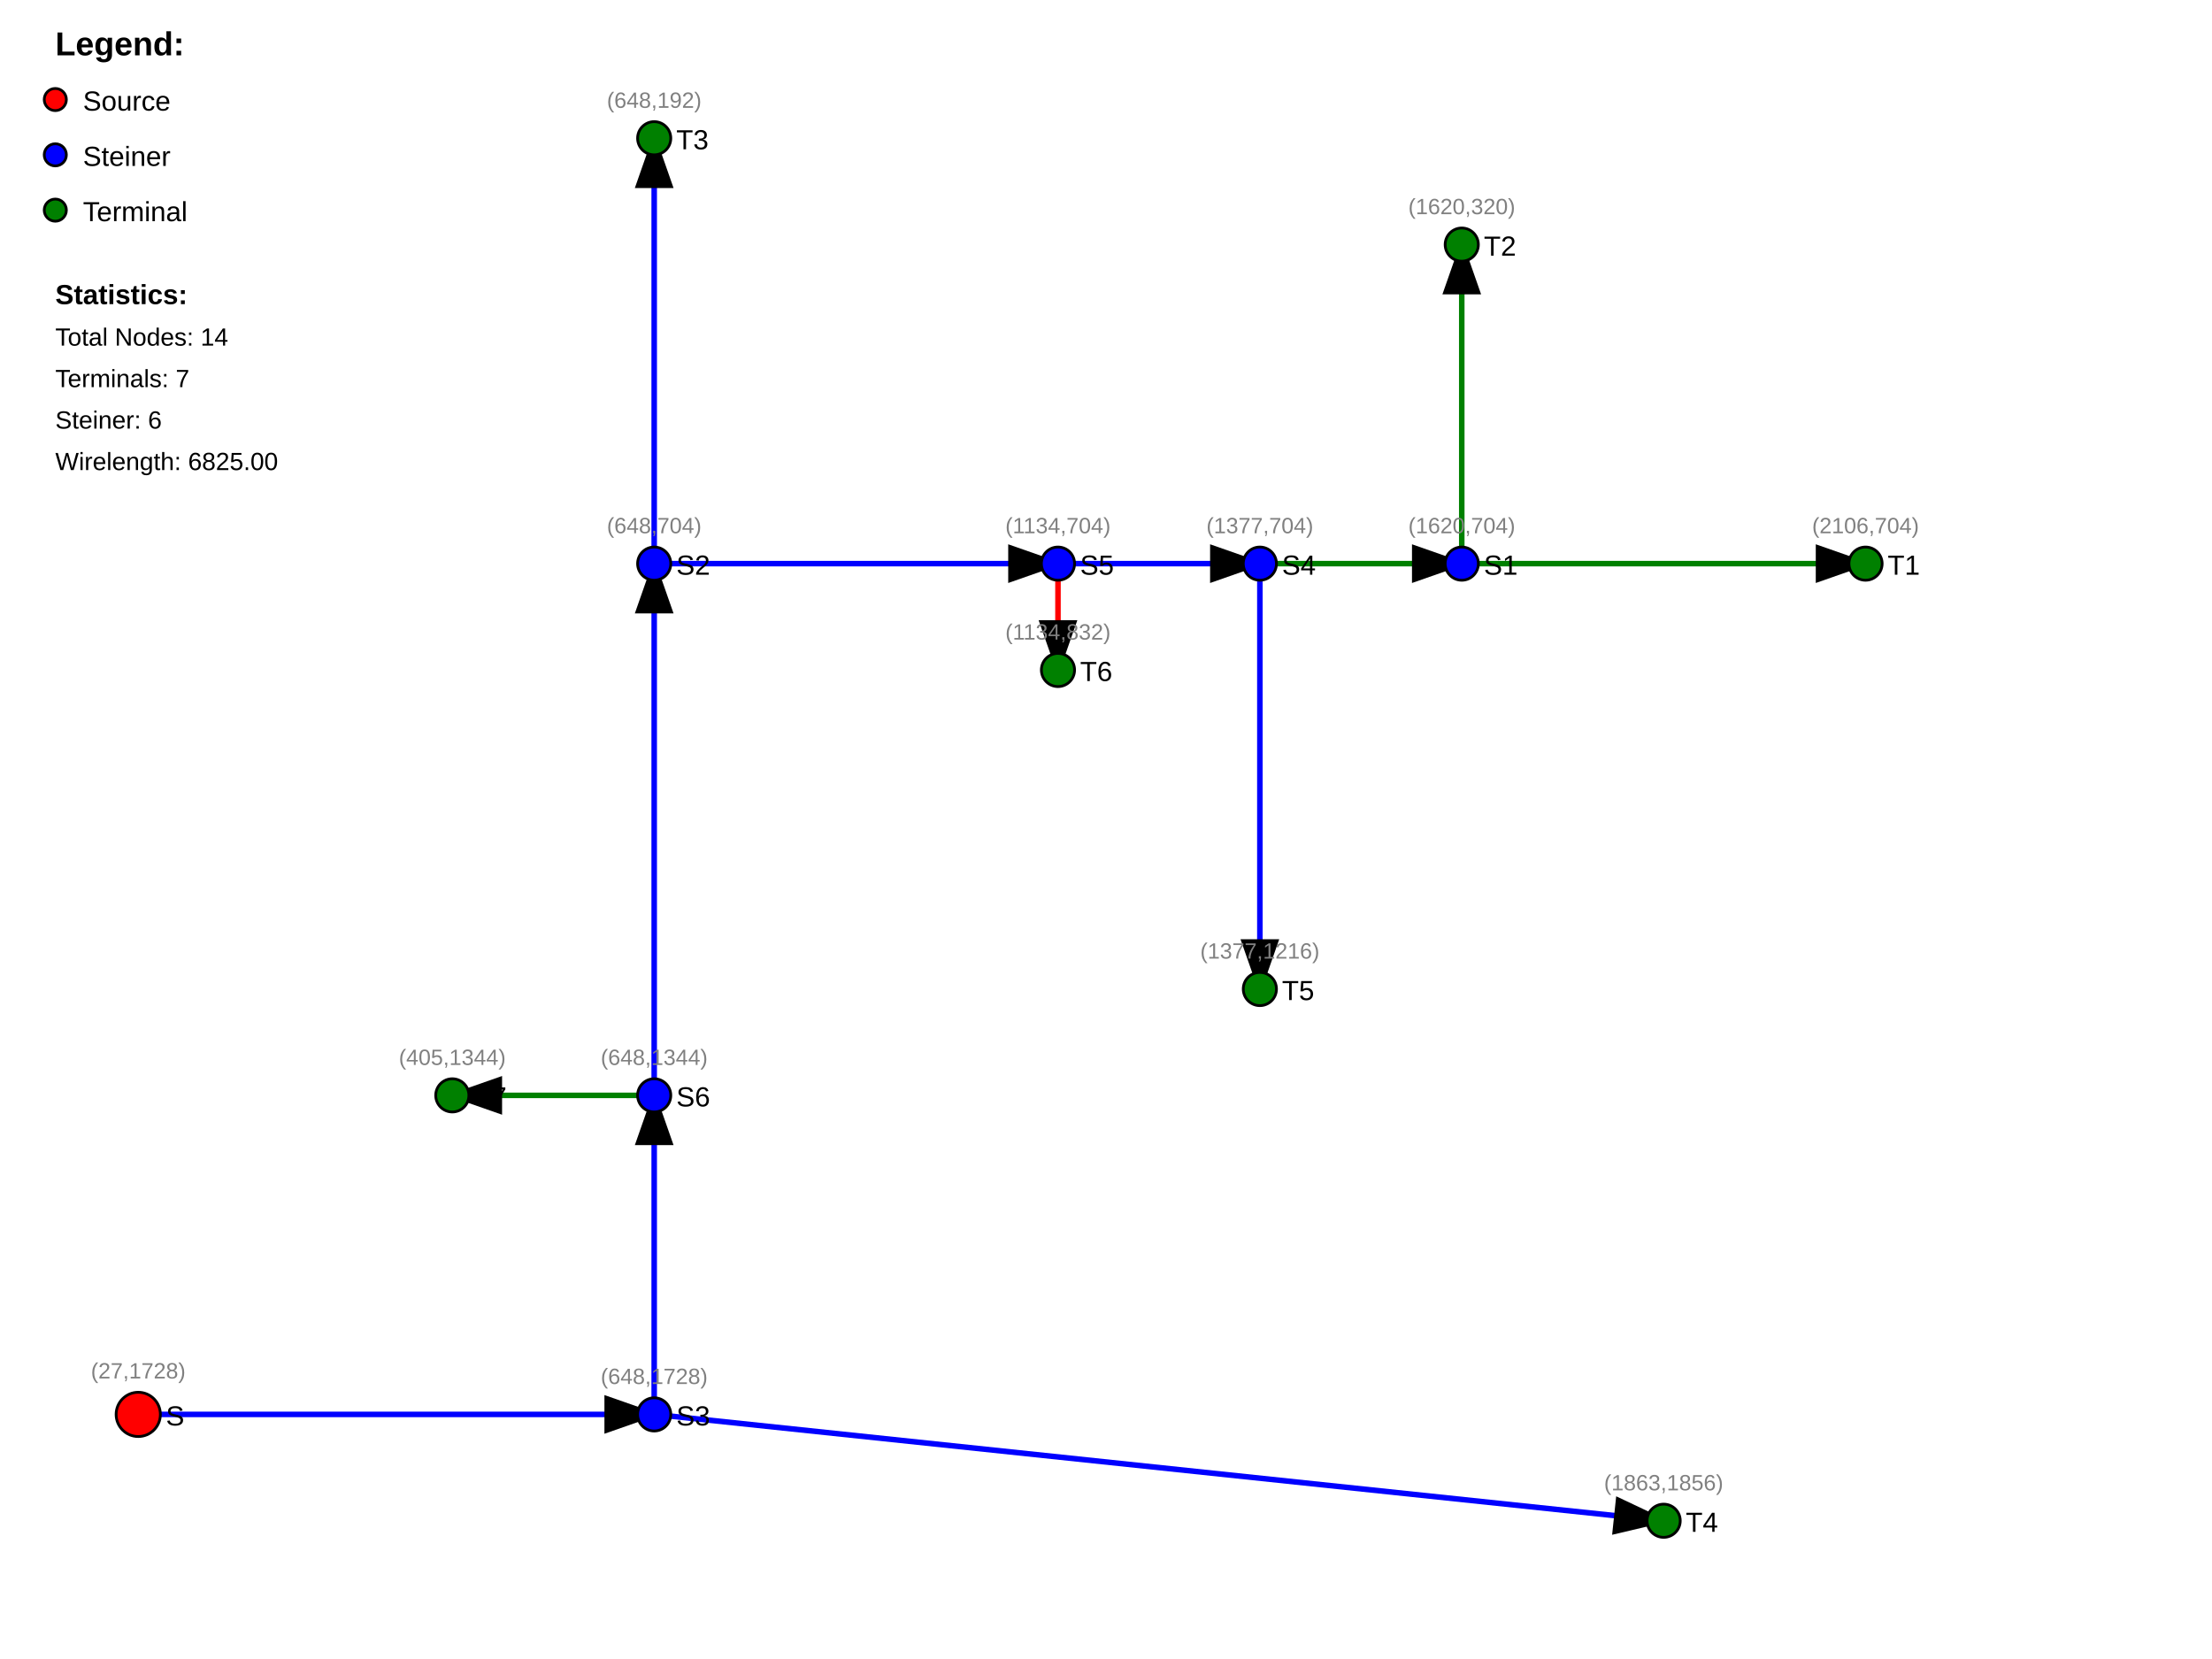
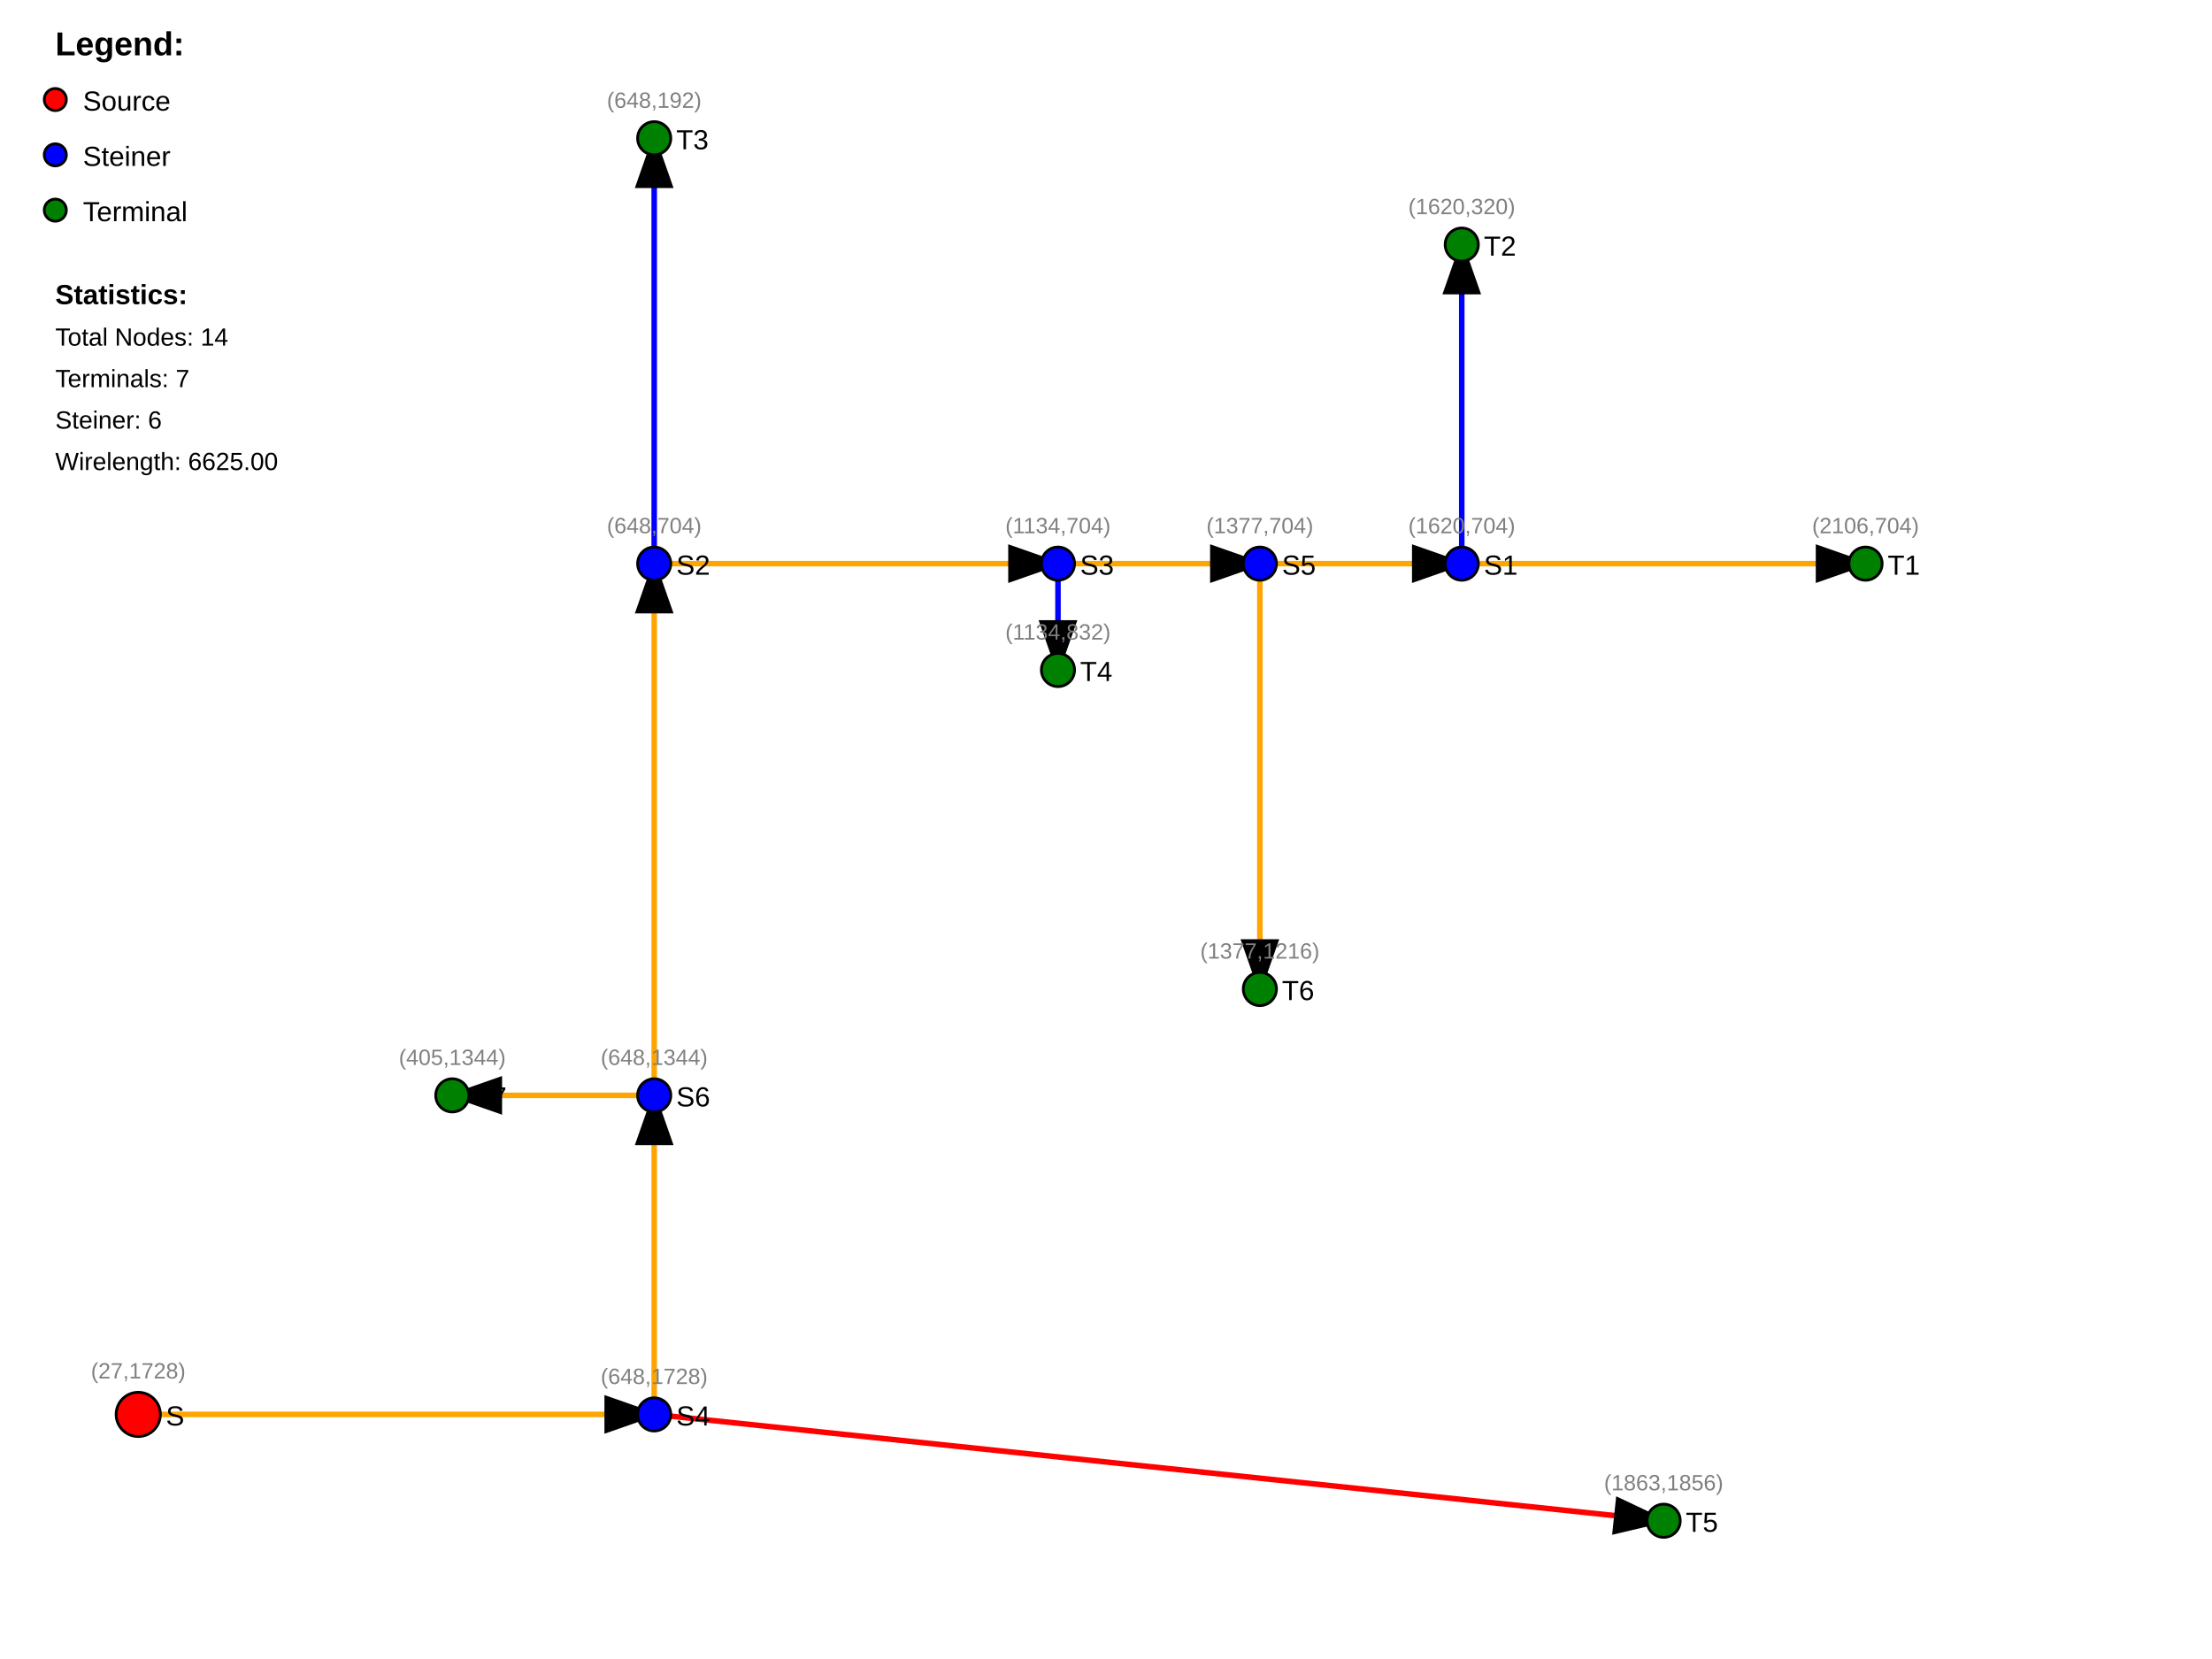
<svg xmlns="http://www.w3.org/2000/svg" width="800" height="600">
  <rect width="100%" height="100%" fill="white" />
  <defs>
    <marker id="arrowhead" markerWidth="10" markerHeight="7" refX="9" refY="3.5" orient="auto">
      <polygon points="0 0, 10 3.5, 0 7" fill="black" />
    </marker>
  </defs>
-   <line x1="50.0" y1="511.538" x2="236.599" y2="511.538" stroke="blue" stroke-width="2" marker-end="url(#arrowhead)" />
-   <line x1="236.599" y1="511.538" x2="601.683" y2="550.0" stroke="blue" stroke-width="2" marker-end="url(#arrowhead)" />
-   <line x1="236.599" y1="511.538" x2="236.599" y2="396.154" stroke="blue" stroke-width="2" marker-end="url(#arrowhead)" />
-   <line x1="236.599" y1="396.154" x2="236.599" y2="203.846" stroke="blue" stroke-width="2" marker-end="url(#arrowhead)" />
-   <line x1="236.599" y1="396.154" x2="163.582" y2="396.154" stroke="green" stroke-width="2" marker-end="url(#arrowhead)" />
+   <line x1="50.0" y1="511.538" x2="236.599" y2="511.538" stroke="orange" stroke-width="2" marker-end="url(#arrowhead)" />
+   <line x1="236.599" y1="511.538" x2="601.683" y2="550.0" stroke="red" stroke-width="2" marker-end="url(#arrowhead)" />
+   <line x1="236.599" y1="511.538" x2="236.599" y2="396.154" stroke="orange" stroke-width="2" marker-end="url(#arrowhead)" />
+   <line x1="236.599" y1="396.154" x2="236.599" y2="203.846" stroke="orange" stroke-width="2" marker-end="url(#arrowhead)" />
+   <line x1="236.599" y1="396.154" x2="163.582" y2="396.154" stroke="orange" stroke-width="2" marker-end="url(#arrowhead)" />
  <line x1="236.599" y1="203.846" x2="236.599" y2="50.0" stroke="blue" stroke-width="2" marker-end="url(#arrowhead)" />
-   <line x1="236.599" y1="203.846" x2="382.632" y2="203.846" stroke="blue" stroke-width="2" marker-end="url(#arrowhead)" />
-   <line x1="382.632" y1="203.846" x2="455.649" y2="203.846" stroke="blue" stroke-width="2" marker-end="url(#arrowhead)" />
-   <line x1="382.632" y1="203.846" x2="382.632" y2="242.308" stroke="red" stroke-width="2" marker-end="url(#arrowhead)" />
-   <line x1="455.649" y1="203.846" x2="528.666" y2="203.846" stroke="green" stroke-width="2" marker-end="url(#arrowhead)" />
-   <line x1="455.649" y1="203.846" x2="455.649" y2="357.692" stroke="blue" stroke-width="2" marker-end="url(#arrowhead)" />
-   <line x1="528.666" y1="203.846" x2="674.7" y2="203.846" stroke="green" stroke-width="2" marker-end="url(#arrowhead)" />
-   <line x1="528.666" y1="203.846" x2="528.666" y2="88.462" stroke="green" stroke-width="2" marker-end="url(#arrowhead)" />
+   <line x1="236.599" y1="203.846" x2="382.632" y2="203.846" stroke="orange" stroke-width="2" marker-end="url(#arrowhead)" />
+   <line x1="382.632" y1="203.846" x2="382.632" y2="242.308" stroke="blue" stroke-width="2" marker-end="url(#arrowhead)" />
+   <line x1="382.632" y1="203.846" x2="455.649" y2="203.846" stroke="orange" stroke-width="2" marker-end="url(#arrowhead)" />
+   <line x1="455.649" y1="203.846" x2="528.666" y2="203.846" stroke="orange" stroke-width="2" marker-end="url(#arrowhead)" />
+   <line x1="455.649" y1="203.846" x2="455.649" y2="357.692" stroke="orange" stroke-width="2" marker-end="url(#arrowhead)" />
+   <line x1="528.666" y1="203.846" x2="674.7" y2="203.846" stroke="orange" stroke-width="2" marker-end="url(#arrowhead)" />
+   <line x1="528.666" y1="203.846" x2="528.666" y2="88.462" stroke="blue" stroke-width="2" marker-end="url(#arrowhead)" />
  <circle cx="50.0" cy="511.538" r="8" fill="red" stroke="black" stroke-width="1" />
  <text x="60.0" y="515.538" font-family="Arial" font-size="10" fill="black">S</text>
  <text x="50.0" y="498.538" font-family="Arial" font-size="8" fill="gray" text-anchor="middle">(27,1728)</text>
  <circle cx="674.7" cy="203.846" r="6" fill="green" stroke="black" stroke-width="1" />
  <text x="682.7" y="207.846" font-family="Arial" font-size="10" fill="black">T1</text>
  <text x="674.7" y="192.846" font-family="Arial" font-size="8" fill="gray" text-anchor="middle">(2106,704)</text>
  <circle cx="528.666" cy="203.846" r="6" fill="blue" stroke="black" stroke-width="1" />
  <text x="536.666" y="207.846" font-family="Arial" font-size="10" fill="black">S1</text>
  <text x="528.666" y="192.846" font-family="Arial" font-size="8" fill="gray" text-anchor="middle">(1620,704)</text>
  <circle cx="528.666" cy="88.462" r="6" fill="green" stroke="black" stroke-width="1" />
  <text x="536.666" y="92.462" font-family="Arial" font-size="10" fill="black">T2</text>
  <text x="528.666" y="77.462" font-family="Arial" font-size="8" fill="gray" text-anchor="middle">(1620,320)</text>
  <circle cx="236.599" cy="203.846" r="6" fill="blue" stroke="black" stroke-width="1" />
  <text x="244.599" y="207.846" font-family="Arial" font-size="10" fill="black">S2</text>
  <text x="236.599" y="192.846" font-family="Arial" font-size="8" fill="gray" text-anchor="middle">(648,704)</text>
  <circle cx="236.599" cy="50.0" r="6" fill="green" stroke="black" stroke-width="1" />
  <text x="244.599" y="54.0" font-family="Arial" font-size="10" fill="black">T3</text>
  <text x="236.599" y="39.0" font-family="Arial" font-size="8" fill="gray" text-anchor="middle">(648,192)</text>
+   <circle cx="382.632" cy="203.846" r="6" fill="blue" stroke="black" stroke-width="1" />
+   <text x="390.632" y="207.846" font-family="Arial" font-size="10" fill="black">S3</text>
+   <text x="382.632" y="192.846" font-family="Arial" font-size="8" fill="gray" text-anchor="middle">(1134,704)</text>
+   <circle cx="382.632" cy="242.308" r="6" fill="green" stroke="black" stroke-width="1" />
+   <text x="390.632" y="246.308" font-family="Arial" font-size="10" fill="black">T4</text>
+   <text x="382.632" y="231.308" font-family="Arial" font-size="8" fill="gray" text-anchor="middle">(1134,832)</text>
  <circle cx="236.599" cy="511.538" r="6" fill="blue" stroke="black" stroke-width="1" />
-   <text x="244.599" y="515.538" font-family="Arial" font-size="10" fill="black">S3</text>
+   <text x="244.599" y="515.538" font-family="Arial" font-size="10" fill="black">S4</text>
  <text x="236.599" y="500.538" font-family="Arial" font-size="8" fill="gray" text-anchor="middle">(648,1728)</text>
  <circle cx="601.683" cy="550.0" r="6" fill="green" stroke="black" stroke-width="1" />
-   <text x="609.683" y="554.0" font-family="Arial" font-size="10" fill="black">T4</text>
+   <text x="609.683" y="554.0" font-family="Arial" font-size="10" fill="black">T5</text>
  <text x="601.683" y="539.0" font-family="Arial" font-size="8" fill="gray" text-anchor="middle">(1863,1856)</text>
  <circle cx="455.649" cy="203.846" r="6" fill="blue" stroke="black" stroke-width="1" />
-   <text x="463.649" y="207.846" font-family="Arial" font-size="10" fill="black">S4</text>
+   <text x="463.649" y="207.846" font-family="Arial" font-size="10" fill="black">S5</text>
  <text x="455.649" y="192.846" font-family="Arial" font-size="8" fill="gray" text-anchor="middle">(1377,704)</text>
  <circle cx="455.649" cy="357.692" r="6" fill="green" stroke="black" stroke-width="1" />
-   <text x="463.649" y="361.692" font-family="Arial" font-size="10" fill="black">T5</text>
+   <text x="463.649" y="361.692" font-family="Arial" font-size="10" fill="black">T6</text>
  <text x="455.649" y="346.692" font-family="Arial" font-size="8" fill="gray" text-anchor="middle">(1377,1216)</text>
-   <circle cx="382.632" cy="203.846" r="6" fill="blue" stroke="black" stroke-width="1" />
-   <text x="390.632" y="207.846" font-family="Arial" font-size="10" fill="black">S5</text>
-   <text x="382.632" y="192.846" font-family="Arial" font-size="8" fill="gray" text-anchor="middle">(1134,704)</text>
-   <circle cx="382.632" cy="242.308" r="6" fill="green" stroke="black" stroke-width="1" />
-   <text x="390.632" y="246.308" font-family="Arial" font-size="10" fill="black">T6</text>
-   <text x="382.632" y="231.308" font-family="Arial" font-size="8" fill="gray" text-anchor="middle">(1134,832)</text>
  <circle cx="236.599" cy="396.154" r="6" fill="blue" stroke="black" stroke-width="1" />
  <text x="244.599" y="400.154" font-family="Arial" font-size="10" fill="black">S6</text>
  <text x="236.599" y="385.154" font-family="Arial" font-size="8" fill="gray" text-anchor="middle">(648,1344)</text>
  <circle cx="163.582" cy="396.154" r="6" fill="green" stroke="black" stroke-width="1" />
  <text x="171.582" y="400.154" font-family="Arial" font-size="10" fill="black">T7</text>
  <text x="163.582" y="385.154" font-family="Arial" font-size="8" fill="gray" text-anchor="middle">(405,1344)</text>
  <text x="20" y="20" font-family="Arial" font-size="12" font-weight="bold">Legend:</text>
  <circle cx="20" cy="36" r="4" fill="red" stroke="black" />
  <text x="30" y="40" font-family="Arial" font-size="10">Source</text>
  <circle cx="20" cy="56" r="4" fill="blue" stroke="black" />
  <text x="30" y="60" font-family="Arial" font-size="10">Steiner</text>
  <circle cx="20" cy="76" r="4" fill="green" stroke="black" />
  <text x="30" y="80" font-family="Arial" font-size="10">Terminal</text>
  <text x="20" y="110" font-family="Arial" font-size="10" font-weight="bold">Statistics:</text>
  <text x="20" y="125" font-family="Arial" font-size="9">Total Nodes: 14</text>
  <text x="20" y="140" font-family="Arial" font-size="9">Terminals: 7</text>
  <text x="20" y="155" font-family="Arial" font-size="9">Steiner: 6</text>
-   <text x="20" y="170" font-family="Arial" font-size="9">Wirelength: 6825.00</text>
+   <text x="20" y="170" font-family="Arial" font-size="9">Wirelength: 6625.00</text>
</svg>
